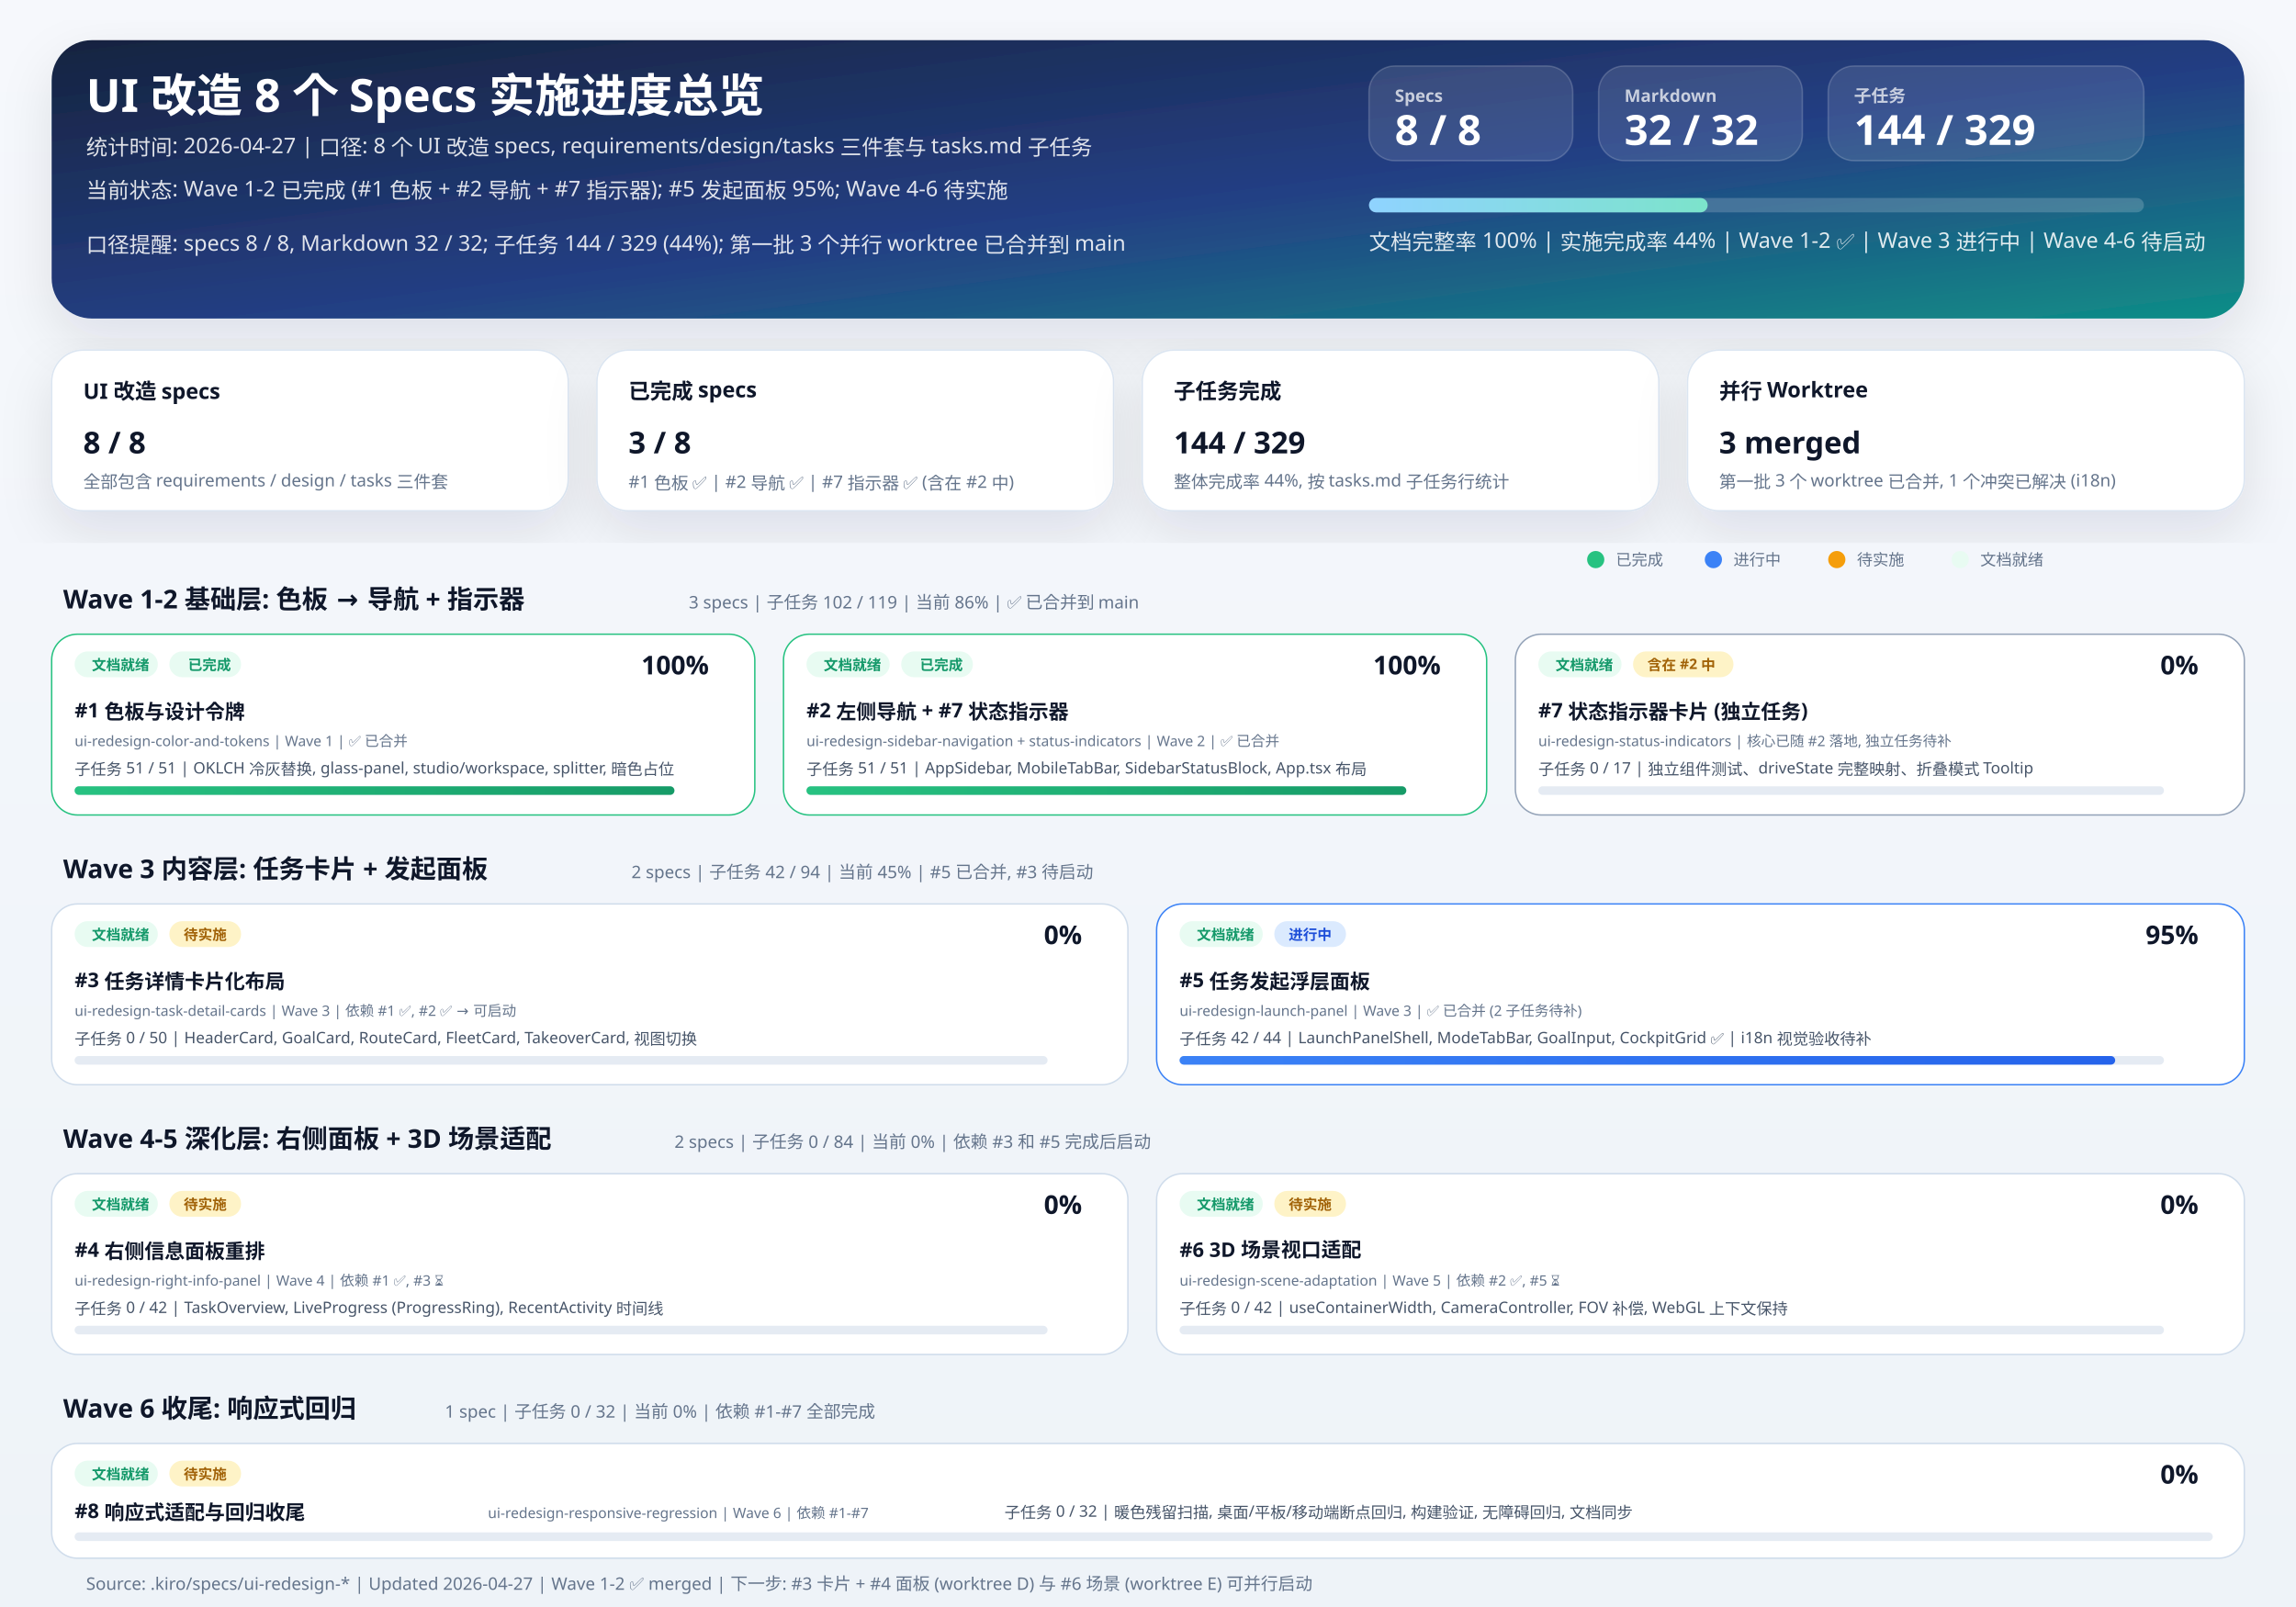
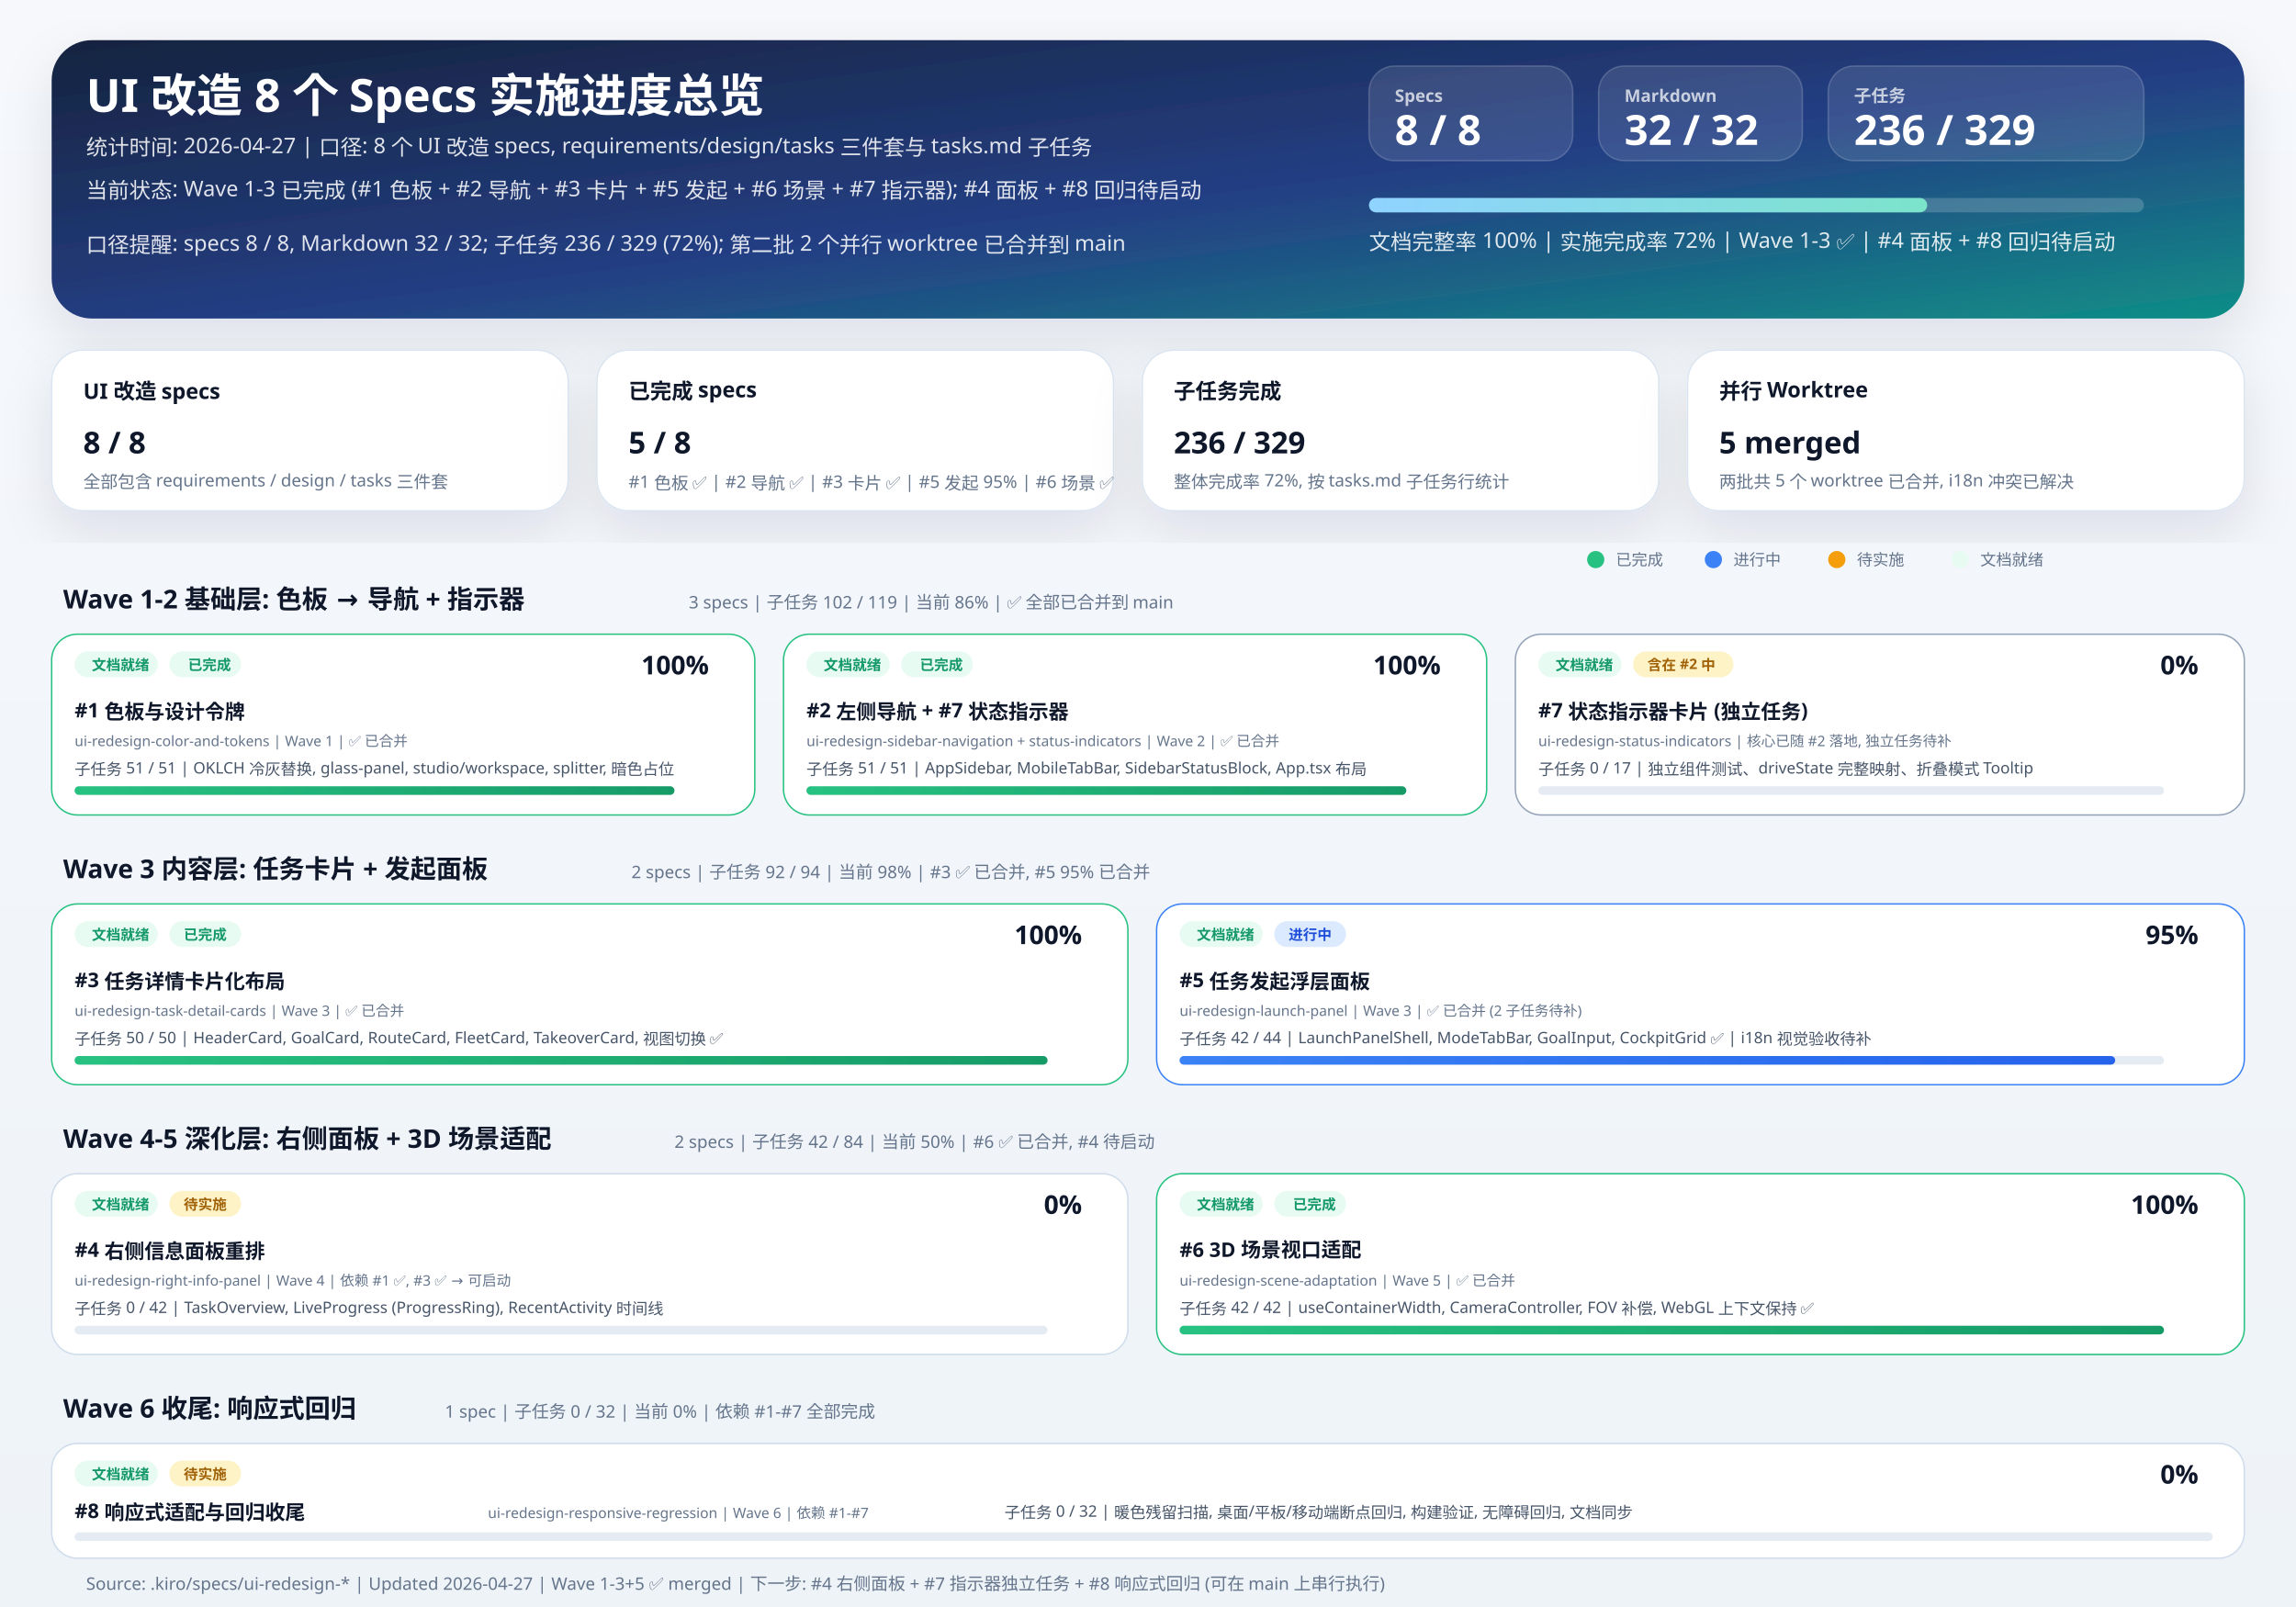
<svg xmlns="http://www.w3.org/2000/svg" width="1600" height="1120" viewBox="0 0 1600 1120" role="img" aria-labelledby="title desc">
  <defs>
    <linearGradient id="bg" x1="0" y1="0" x2="0" y2="1">
      <stop offset="0%" stop-color="#f6f8fc" />
      <stop offset="100%" stop-color="#eef3f8" />
    </linearGradient>
    <linearGradient id="hero" x1="0" y1="0" x2="1" y2="1">
      <stop offset="0%" stop-color="#16233f" />
      <stop offset="55%" stop-color="#243f84" />
      <stop offset="100%" stop-color="#0f8f87" />
    </linearGradient>
    <linearGradient id="heroBar" x1="0" y1="0" x2="1" y2="0">
      <stop offset="0%" stop-color="#8fd3ff" />
      <stop offset="100%" stop-color="#7ce3cb" />
    </linearGradient>
    <linearGradient id="readyFill" x1="0" y1="0" x2="1" y2="0">
      <stop offset="0%" stop-color="#27c281" />
      <stop offset="100%" stop-color="#169b67" />
    </linearGradient>
    <linearGradient id="todoFill" x1="0" y1="0" x2="1" y2="0">
      <stop offset="0%" stop-color="#f59e0b" />
      <stop offset="100%" stop-color="#d97706" />
    </linearGradient>
    <linearGradient id="progressFill" x1="0" y1="0" x2="1" y2="0">
      <stop offset="0%" stop-color="#3b82f6" />
      <stop offset="100%" stop-color="#2563eb" />
    </linearGradient>
    <filter id="shadow" x="-20%" y="-20%" width="140%" height="140%">
      <feDropShadow dx="0" dy="14" stdDeviation="18" flood-color="#0f172a" flood-opacity="0.10" />
    </filter>
    <style>
      .title { font: 700 32px "Segoe UI", "Microsoft YaHei", sans-serif; fill: #ffffff; }
      .subtitle { font: 500 15px "Segoe UI", "Microsoft YaHei", sans-serif; fill: rgba(255,255,255,0.86); }
      .hero-k { font: 600 12px "Segoe UI", "Microsoft YaHei", sans-serif; fill: rgba(255,255,255,0.72); }
      .hero-v { font: 700 29px "Segoe UI", "Microsoft YaHei", sans-serif; fill: #ffffff; }
      .card-title { font: 700 15px "Segoe UI", "Microsoft YaHei", sans-serif; fill: #0f172a; }
      .card-value { font: 700 21px "Segoe UI", "Microsoft YaHei", sans-serif; fill: #0f172a; }
      .card-meta { font: 500 12px "Segoe UI", "Microsoft YaHei", sans-serif; fill: #64748b; }
      .section-title { font: 700 18px "Segoe UI", "Microsoft YaHei", sans-serif; fill: #0f172a; }
      .section-meta { font: 500 12px "Segoe UI", "Microsoft YaHei", sans-serif; fill: #64748b; }
      .spec-title { font: 700 14px "Segoe UI", "Microsoft YaHei", sans-serif; fill: #0f172a; }
      .spec-slug { font: 500 10px "Segoe UI", "Microsoft YaHei", sans-serif; fill: #64748b; }
      .spec-task { font: 500 11px "Segoe UI", "Microsoft YaHei", sans-serif; fill: #475569; }
      .spec-badge-ready { font: 700 10px "Segoe UI", "Microsoft YaHei", sans-serif; fill: #15996a; }
      .spec-badge-todo { font: 700 10px "Segoe UI", "Microsoft YaHei", sans-serif; fill: #a16207; }
      .spec-badge-done { font: 700 10px "Segoe UI", "Microsoft YaHei", sans-serif; fill: #15996a; }
      .spec-badge-wip { font: 700 10px "Segoe UI", "Microsoft YaHei", sans-serif; fill: #1d4ed8; }
      .legend { font: 500 11px "Segoe UI", "Microsoft YaHei", sans-serif; fill: #64748b; }
      .foot { font: 500 12px "Segoe UI", "Microsoft YaHei", sans-serif; fill: #64748b; }
    </style>
  </defs>
  <rect x="0" y="0" width="1600" height="1120" fill="url(#bg)" />
  <rect x="36" y="28" width="1528" height="194" rx="28" fill="url(#hero)" filter="url(#shadow)" />
  <text x="60" y="78" class="title">UI 改造 8 个 Specs 实施进度总览</text>
  <text x="60" y="108" class="subtitle">统计时间: 2026-04-27 | 口径: 8 个 UI 改造 specs, requirements/design/tasks 三件套与 tasks.md 子任务</text>
-   <text x="60" y="138" class="subtitle">当前状态: Wave 1-2 已完成 (#1 色板 + #2 导航 + #7 指示器); #5 发起面板 95%; Wave 4-6 待实施</text>
-   <text x="60" y="176" class="subtitle">口径提醒: specs 8 / 8, Markdown 32 / 32; 子任务 144 / 329 (44%); 第一批 3 个并行 worktree 已合并到 main</text>
+   <text x="60" y="138" class="subtitle">当前状态: Wave 1-3 已完成 (#1 色板 + #2 导航 + #3 卡片 + #5 发起 + #6 场景 + #7 指示器); #4 面板 + #8 回归待启动</text>
+   <text x="60" y="176" class="subtitle">口径提醒: specs 8 / 8, Markdown 32 / 32; 子任务 236 / 329 (72%); 第二批 2 个并行 worktree 已合并到 main</text>
  <rect x="954" y="46" width="142" height="66" rx="18" fill="rgba(255,255,255,0.11)" stroke="rgba(255,255,255,0.18)" />
  <text x="972" y="71" class="hero-k">Specs</text>
  <text x="972" y="101" class="hero-v">8 / 8</text>
  <rect x="1114" y="46" width="142" height="66" rx="18" fill="rgba(255,255,255,0.11)" stroke="rgba(255,255,255,0.18)" />
  <text x="1132" y="71" class="hero-k">Markdown</text>
  <text x="1132" y="101" class="hero-v">32 / 32</text>
  <rect x="1274" y="46" width="220" height="66" rx="18" fill="rgba(255,255,255,0.11)" stroke="rgba(255,255,255,0.18)" />
  <text x="1292" y="71" class="hero-k">子任务</text>
-   <text x="1292" y="101" class="hero-v">144 / 329</text>
+   <text x="1292" y="101" class="hero-v">236 / 329</text>
  <rect x="954" y="138" width="540" height="10" rx="5" fill="rgba(255,255,255,0.18)" />
-   <rect x="954" y="138" width="236" height="10" rx="5" fill="url(#heroBar)" />
-   <text x="954" y="174" class="subtitle">文档完整率 100% | 实施完成率 44% | Wave 1-2 ✅ | Wave 3 进行中 | Wave 4-6 待启动</text>
+   <rect x="954" y="138" width="389" height="10" rx="5" fill="url(#heroBar)" />
+   <text x="954" y="174" class="subtitle">文档完整率 100% | 实施完成率 72% | Wave 1-3 ✅ | #4 面板 + #8 回归待启动</text>
  <rect x="36" y="244" width="360" height="112" rx="22" fill="#ffffff" stroke="#dbe5f1" filter="url(#shadow)" />
  <text x="58" y="278" class="card-title">UI 改造 specs</text>
  <text x="58" y="316" class="card-value">8 / 8</text>
  <text x="58" y="340" class="card-meta">全部包含 requirements / design / tasks 三件套</text>
  <rect x="416" y="244" width="360" height="112" rx="22" fill="#ffffff" stroke="#dbe5f1" filter="url(#shadow)" />
  <text x="438" y="278" class="card-title">已完成 specs</text>
-   <text x="438" y="316" class="card-value">3 / 8</text>
-   <text x="438" y="340" class="card-meta">#1 色板 ✅ | #2 导航 ✅ | #7 指示器 ✅ (含在 #2 中)</text>
+   <text x="438" y="316" class="card-value">5 / 8</text>
+   <text x="438" y="340" class="card-meta">#1 色板 ✅ | #2 导航 ✅ | #3 卡片 ✅ | #5 发起 95% | #6 场景 ✅</text>
  <rect x="796" y="244" width="360" height="112" rx="22" fill="#ffffff" stroke="#dbe5f1" filter="url(#shadow)" />
  <text x="818" y="278" class="card-title">子任务完成</text>
-   <text x="818" y="316" class="card-value">144 / 329</text>
-   <text x="818" y="340" class="card-meta">整体完成率 44%, 按 tasks.md 子任务行统计</text>
+   <text x="818" y="316" class="card-value">236 / 329</text>
+   <text x="818" y="340" class="card-meta">整体完成率 72%, 按 tasks.md 子任务行统计</text>
  <rect x="1176" y="244" width="388" height="112" rx="22" fill="#ffffff" stroke="#dbe5f1" filter="url(#shadow)" />
  <text x="1198" y="278" class="card-title">并行 Worktree</text>
-   <text x="1198" y="316" class="card-value">3 merged</text>
-   <text x="1198" y="340" class="card-meta">第一批 3 个 worktree 已合并, 1 个冲突已解决 (i18n)</text>
+   <text x="1198" y="316" class="card-value">5 merged</text>
+   <text x="1198" y="340" class="card-meta">两批共 5 个 worktree 已合并, i18n 冲突已解决</text>
  <circle cx="1112" cy="390" r="6" fill="#27c281" />
  <text x="1126" y="394" class="legend">已完成</text>
  <circle cx="1194" cy="390" r="6" fill="#3b82f6" />
  <text x="1208" y="394" class="legend">进行中</text>
  <circle cx="1280" cy="390" r="6" fill="#f59e0b" />
  <text x="1294" y="394" class="legend">待实施</text>
  <circle cx="1366" cy="390" r="6" fill="#e8fbf2" />
  <text x="1380" y="394" class="legend">文档就绪</text>
  <text x="44" y="424" class="section-title">Wave 1-2 基础层: 色板 → 导航 + 指示器</text>
-   <text x="480" y="424" class="section-meta">3 specs | 子任务 102 / 119 | 当前 86% | ✅ 已合并到 main</text>
+   <text x="480" y="424" class="section-meta">3 specs | 子任务 102 / 119 | 当前 86% | ✅ 全部已合并到 main</text>
  <rect x="36" y="442" width="490" height="126" rx="18" fill="#ffffff" stroke="#27c281" />
  <rect x="52" y="454" width="58" height="18" rx="9" fill="#e8fbf2" />
  <text x="64" y="467" class="spec-badge-done">文档就绪</text>
  <rect x="118" y="454" width="50" height="18" rx="9" fill="#e8fbf2" />
  <text x="131" y="467" class="spec-badge-done">已完成</text>
  <text x="494" y="470" text-anchor="end" class="card-value" style="font-size:18px;">100%</text>
  <text x="52" y="500" class="spec-title">#1 色板与设计令牌</text>
  <text x="52" y="520" class="spec-slug">ui-redesign-color-and-tokens | Wave 1 | ✅ 已合并</text>
  <text x="52" y="540" class="spec-task">子任务 51 / 51 | OKLCH 冷灰替换, glass-panel, studio/workspace, splitter, 暗色占位</text>
  <rect x="52" y="548" width="418" height="6" rx="3" fill="#e5ebf3" />
  <rect x="52" y="548" width="418" height="6" rx="3" fill="url(#readyFill)" />
  <rect x="546" y="442" width="490" height="126" rx="18" fill="#ffffff" stroke="#27c281" />
  <rect x="562" y="454" width="58" height="18" rx="9" fill="#e8fbf2" />
  <text x="574" y="467" class="spec-badge-done">文档就绪</text>
  <rect x="628" y="454" width="50" height="18" rx="9" fill="#e8fbf2" />
  <text x="641" y="467" class="spec-badge-done">已完成</text>
  <text x="1004" y="470" text-anchor="end" class="card-value" style="font-size:18px;">100%</text>
  <text x="562" y="500" class="spec-title">#2 左侧导航 + #7 状态指示器</text>
  <text x="562" y="520" class="spec-slug">ui-redesign-sidebar-navigation + status-indicators | Wave 2 | ✅ 已合并</text>
  <text x="562" y="540" class="spec-task">子任务 51 / 51 | AppSidebar, MobileTabBar, SidebarStatusBlock, App.tsx 布局</text>
  <rect x="562" y="548" width="418" height="6" rx="3" fill="#e5ebf3" />
  <rect x="562" y="548" width="418" height="6" rx="3" fill="url(#readyFill)" />
  <rect x="1056" y="442" width="508" height="126" rx="18" fill="#ffffff" stroke="#94a3b8" />
  <rect x="1072" y="454" width="58" height="18" rx="9" fill="#e8fbf2" />
  <text x="1084" y="467" class="spec-badge-done">文档就绪</text>
  <rect x="1138" y="454" width="70" height="18" rx="9" fill="#fef3c7" />
  <text x="1148" y="467" class="spec-badge-todo">含在 #2 中</text>
  <text x="1532" y="470" text-anchor="end" class="card-value" style="font-size:18px;">0%</text>
  <text x="1072" y="500" class="spec-title">#7 状态指示器卡片 (独立任务)</text>
  <text x="1072" y="520" class="spec-slug">ui-redesign-status-indicators | 核心已随 #2 落地, 独立任务待补</text>
  <text x="1072" y="540" class="spec-task">子任务 0 / 17 | 独立组件测试、driveState 完整映射、折叠模式 Tooltip</text>
  <rect x="1072" y="548" width="436" height="6" rx="3" fill="#e5ebf3" />
  <text x="44" y="612" class="section-title">Wave 3 内容层: 任务卡片 + 发起面板</text>
-   <text x="440" y="612" class="section-meta">2 specs | 子任务 42 / 94 | 当前 45% | #5 已合并, #3 待启动</text>
-   <rect x="36" y="630" width="750" height="126" rx="18" fill="#ffffff" stroke="#cfdceb" />
+   <text x="440" y="612" class="section-meta">2 specs | 子任务 92 / 94 | 当前 98% | #3 ✅ 已合并, #5 95% 已合并</text>
+   <rect x="36" y="630" width="750" height="126" rx="18" fill="#ffffff" stroke="#27c281" />
  <rect x="52" y="642" width="58" height="18" rx="9" fill="#e8fbf2" />
-   <text x="64" y="655" class="spec-badge-ready">文档就绪</text>
-   <rect x="118" y="642" width="50" height="18" rx="9" fill="#fef3c7" />
-   <text x="128" y="655" class="spec-badge-todo">待实施</text>
-   <text x="754" y="658" text-anchor="end" class="card-value" style="font-size:18px;">0%</text>
+   <text x="64" y="655" class="spec-badge-done">文档就绪</text>
+   <rect x="118" y="642" width="50" height="18" rx="9" fill="#e8fbf2" />
+   <text x="128" y="655" class="spec-badge-done">已完成</text>
+   <text x="754" y="658" text-anchor="end" class="card-value" style="font-size:18px;">100%</text>
  <text x="52" y="688" class="spec-title">#3 任务详情卡片化布局</text>
-   <text x="52" y="708" class="spec-slug">ui-redesign-task-detail-cards | Wave 3 | 依赖 #1 ✅, #2 ✅ → 可启动</text>
-   <text x="52" y="728" class="spec-task">子任务 0 / 50 | HeaderCard, GoalCard, RouteCard, FleetCard, TakeoverCard, 视图切换</text>
+   <text x="52" y="708" class="spec-slug">ui-redesign-task-detail-cards | Wave 3 | ✅ 已合并</text>
+   <text x="52" y="728" class="spec-task">子任务 50 / 50 | HeaderCard, GoalCard, RouteCard, FleetCard, TakeoverCard, 视图切换 ✅</text>
  <rect x="52" y="736" width="678" height="6" rx="3" fill="#e5ebf3" />
+   <rect x="52" y="736" width="678" height="6" rx="3" fill="url(#readyFill)" />
  <rect x="806" y="630" width="758" height="126" rx="18" fill="#ffffff" stroke="#3b82f6" />
  <rect x="822" y="642" width="58" height="18" rx="9" fill="#e8fbf2" />
  <text x="834" y="655" class="spec-badge-done">文档就绪</text>
  <rect x="888" y="642" width="50" height="18" rx="9" fill="#dbeafe" />
  <text x="898" y="655" class="spec-badge-wip">进行中</text>
  <text x="1532" y="658" text-anchor="end" class="card-value" style="font-size:18px;">95%</text>
  <text x="822" y="688" class="spec-title">#5 任务发起浮层面板</text>
  <text x="822" y="708" class="spec-slug">ui-redesign-launch-panel | Wave 3 | ✅ 已合并 (2 子任务待补)</text>
  <text x="822" y="728" class="spec-task">子任务 42 / 44 | LaunchPanelShell, ModeTabBar, GoalInput, CockpitGrid ✅ | i18n 视觉验收待补</text>
  <rect x="822" y="736" width="686" height="6" rx="3" fill="#e5ebf3" />
  <rect x="822" y="736" width="652" height="6" rx="3" fill="url(#progressFill)" />
  <text x="44" y="800" class="section-title">Wave 4-5 深化层: 右侧面板 + 3D 场景适配</text>
-   <text x="470" y="800" class="section-meta">2 specs | 子任务 0 / 84 | 当前 0% | 依赖 #3 和 #5 完成后启动</text>
+   <text x="470" y="800" class="section-meta">2 specs | 子任务 42 / 84 | 当前 50% | #6 ✅ 已合并, #4 待启动</text>
  <rect x="36" y="818" width="750" height="126" rx="18" fill="#ffffff" stroke="#cfdceb" />
  <rect x="52" y="830" width="58" height="18" rx="9" fill="#e8fbf2" />
  <text x="64" y="843" class="spec-badge-ready">文档就绪</text>
  <rect x="118" y="830" width="50" height="18" rx="9" fill="#fef3c7" />
  <text x="128" y="843" class="spec-badge-todo">待实施</text>
  <text x="754" y="846" text-anchor="end" class="card-value" style="font-size:18px;">0%</text>
  <text x="52" y="876" class="spec-title">#4 右侧信息面板重排</text>
-   <text x="52" y="896" class="spec-slug">ui-redesign-right-info-panel | Wave 4 | 依赖 #1 ✅, #3 ⏳</text>
+   <text x="52" y="896" class="spec-slug">ui-redesign-right-info-panel | Wave 4 | 依赖 #1 ✅, #3 ✅ → 可启动</text>
  <text x="52" y="916" class="spec-task">子任务 0 / 42 | TaskOverview, LiveProgress (ProgressRing), RecentActivity 时间线</text>
  <rect x="52" y="924" width="678" height="6" rx="3" fill="#e5ebf3" />
-   <rect x="806" y="818" width="758" height="126" rx="18" fill="#ffffff" stroke="#cfdceb" />
+   <rect x="806" y="818" width="758" height="126" rx="18" fill="#ffffff" stroke="#27c281" />
  <rect x="822" y="830" width="58" height="18" rx="9" fill="#e8fbf2" />
-   <text x="834" y="843" class="spec-badge-ready">文档就绪</text>
-   <rect x="888" y="830" width="50" height="18" rx="9" fill="#fef3c7" />
-   <text x="898" y="843" class="spec-badge-todo">待实施</text>
-   <text x="1532" y="846" text-anchor="end" class="card-value" style="font-size:18px;">0%</text>
+   <text x="834" y="843" class="spec-badge-done">文档就绪</text>
+   <rect x="888" y="830" width="50" height="18" rx="9" fill="#e8fbf2" />
+   <text x="901" y="843" class="spec-badge-done">已完成</text>
+   <text x="1532" y="846" text-anchor="end" class="card-value" style="font-size:18px;">100%</text>
  <text x="822" y="876" class="spec-title">#6 3D 场景视口适配</text>
-   <text x="822" y="896" class="spec-slug">ui-redesign-scene-adaptation | Wave 5 | 依赖 #2 ✅, #5 ⏳</text>
-   <text x="822" y="916" class="spec-task">子任务 0 / 42 | useContainerWidth, CameraController, FOV 补偿, WebGL 上下文保持</text>
+   <text x="822" y="896" class="spec-slug">ui-redesign-scene-adaptation | Wave 5 | ✅ 已合并</text>
+   <text x="822" y="916" class="spec-task">子任务 42 / 42 | useContainerWidth, CameraController, FOV 补偿, WebGL 上下文保持 ✅</text>
  <rect x="822" y="924" width="686" height="6" rx="3" fill="#e5ebf3" />
+   <rect x="822" y="924" width="686" height="6" rx="3" fill="url(#readyFill)" />
  <text x="44" y="988" class="section-title">Wave 6 收尾: 响应式回归</text>
  <text x="310" y="988" class="section-meta">1 spec | 子任务 0 / 32 | 当前 0% | 依赖 #1-#7 全部完成</text>
  <rect x="36" y="1006" width="1528" height="80" rx="18" fill="#ffffff" stroke="#cfdceb" />
  <rect x="52" y="1018" width="58" height="18" rx="9" fill="#e8fbf2" />
  <text x="64" y="1031" class="spec-badge-ready">文档就绪</text>
  <rect x="118" y="1018" width="50" height="18" rx="9" fill="#fef3c7" />
  <text x="128" y="1031" class="spec-badge-todo">待实施</text>
  <text x="1532" y="1034" text-anchor="end" class="card-value" style="font-size:18px;">0%</text>
  <text x="52" y="1058" class="spec-title">#8 响应式适配与回归收尾</text>
  <text x="340" y="1058" class="spec-slug">ui-redesign-responsive-regression | Wave 6 | 依赖 #1-#7</text>
  <text x="700" y="1058" class="spec-task">子任务 0 / 32 | 暖色残留扫描, 桌面/平板/移动端断点回归, 构建验证, 无障碍回归, 文档同步</text>
  <rect x="52" y="1068" width="1490" height="6" rx="3" fill="#e5ebf3" />
-   <text x="60" y="1108" class="foot">Source: .kiro/specs/ui-redesign-* | Updated 2026-04-27 | Wave 1-2 ✅ merged | 下一步: #3 卡片 + #4 面板 (worktree D) 与 #6 场景 (worktree E) 可并行启动</text>
+   <text x="60" y="1108" class="foot">Source: .kiro/specs/ui-redesign-* | Updated 2026-04-27 | Wave 1-3+5 ✅ merged | 下一步: #4 右侧面板 + #7 指示器独立任务 + #8 响应式回归 (可在 main 上串行执行)</text>
</svg>
